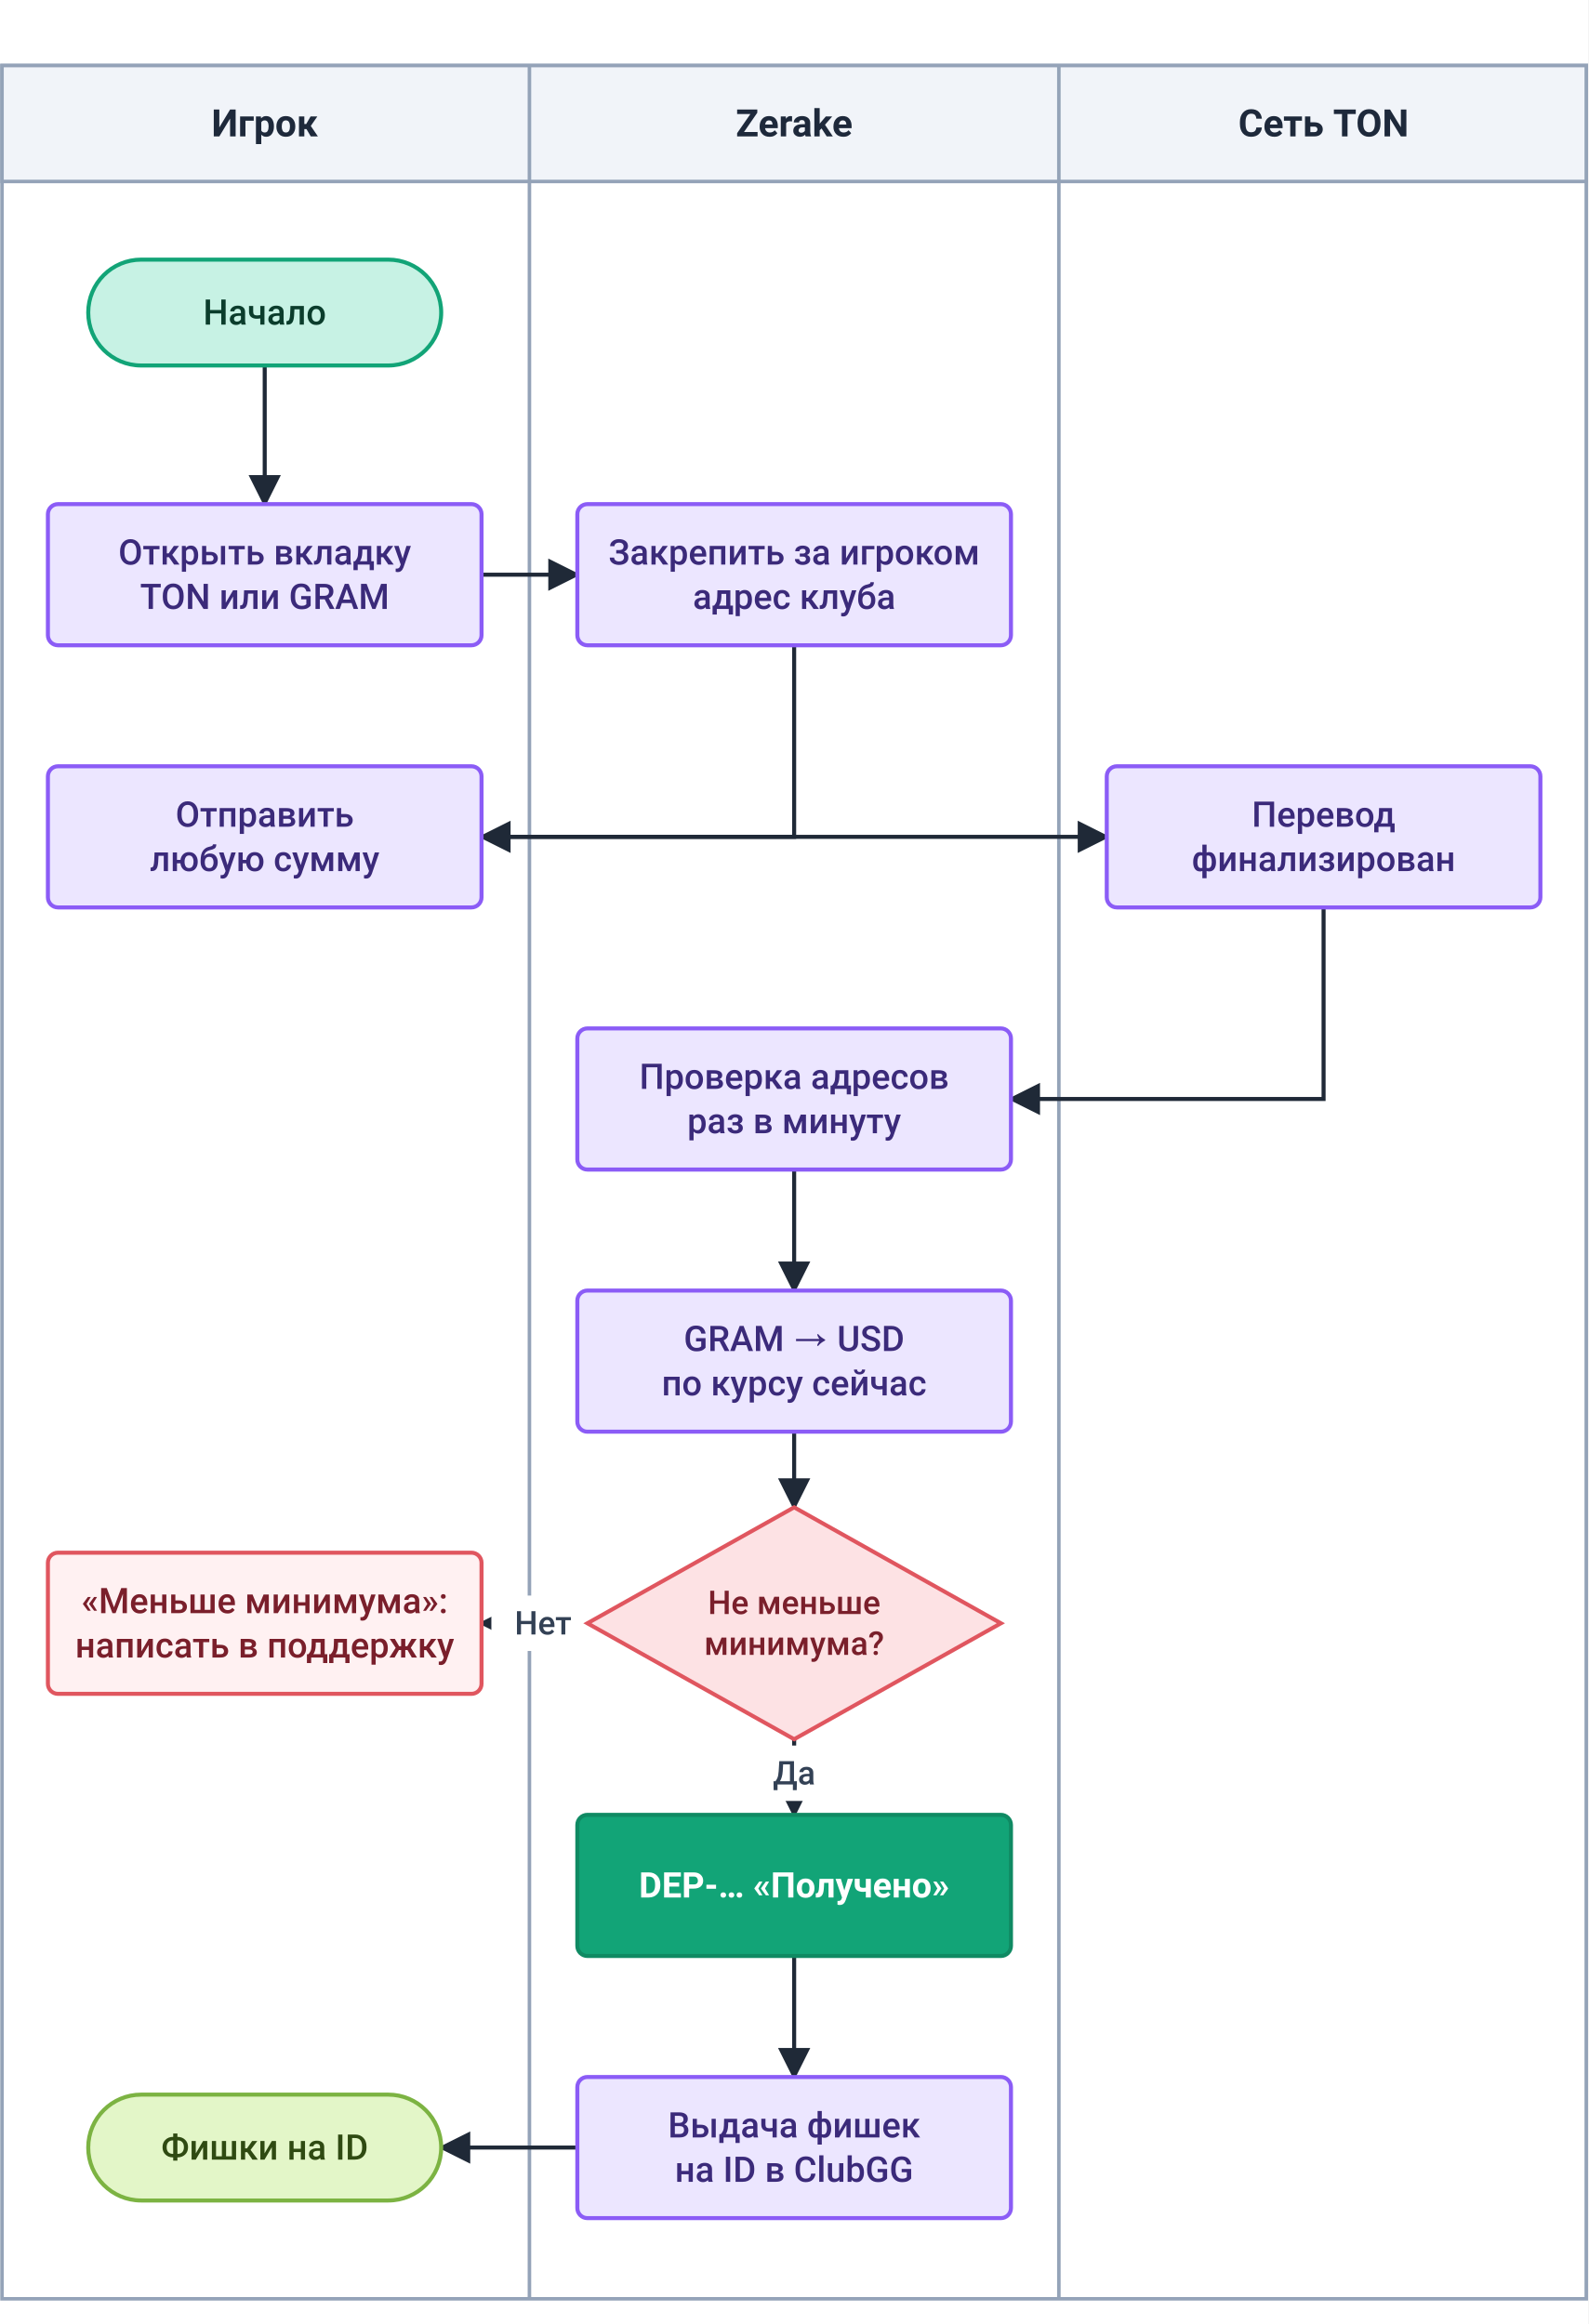
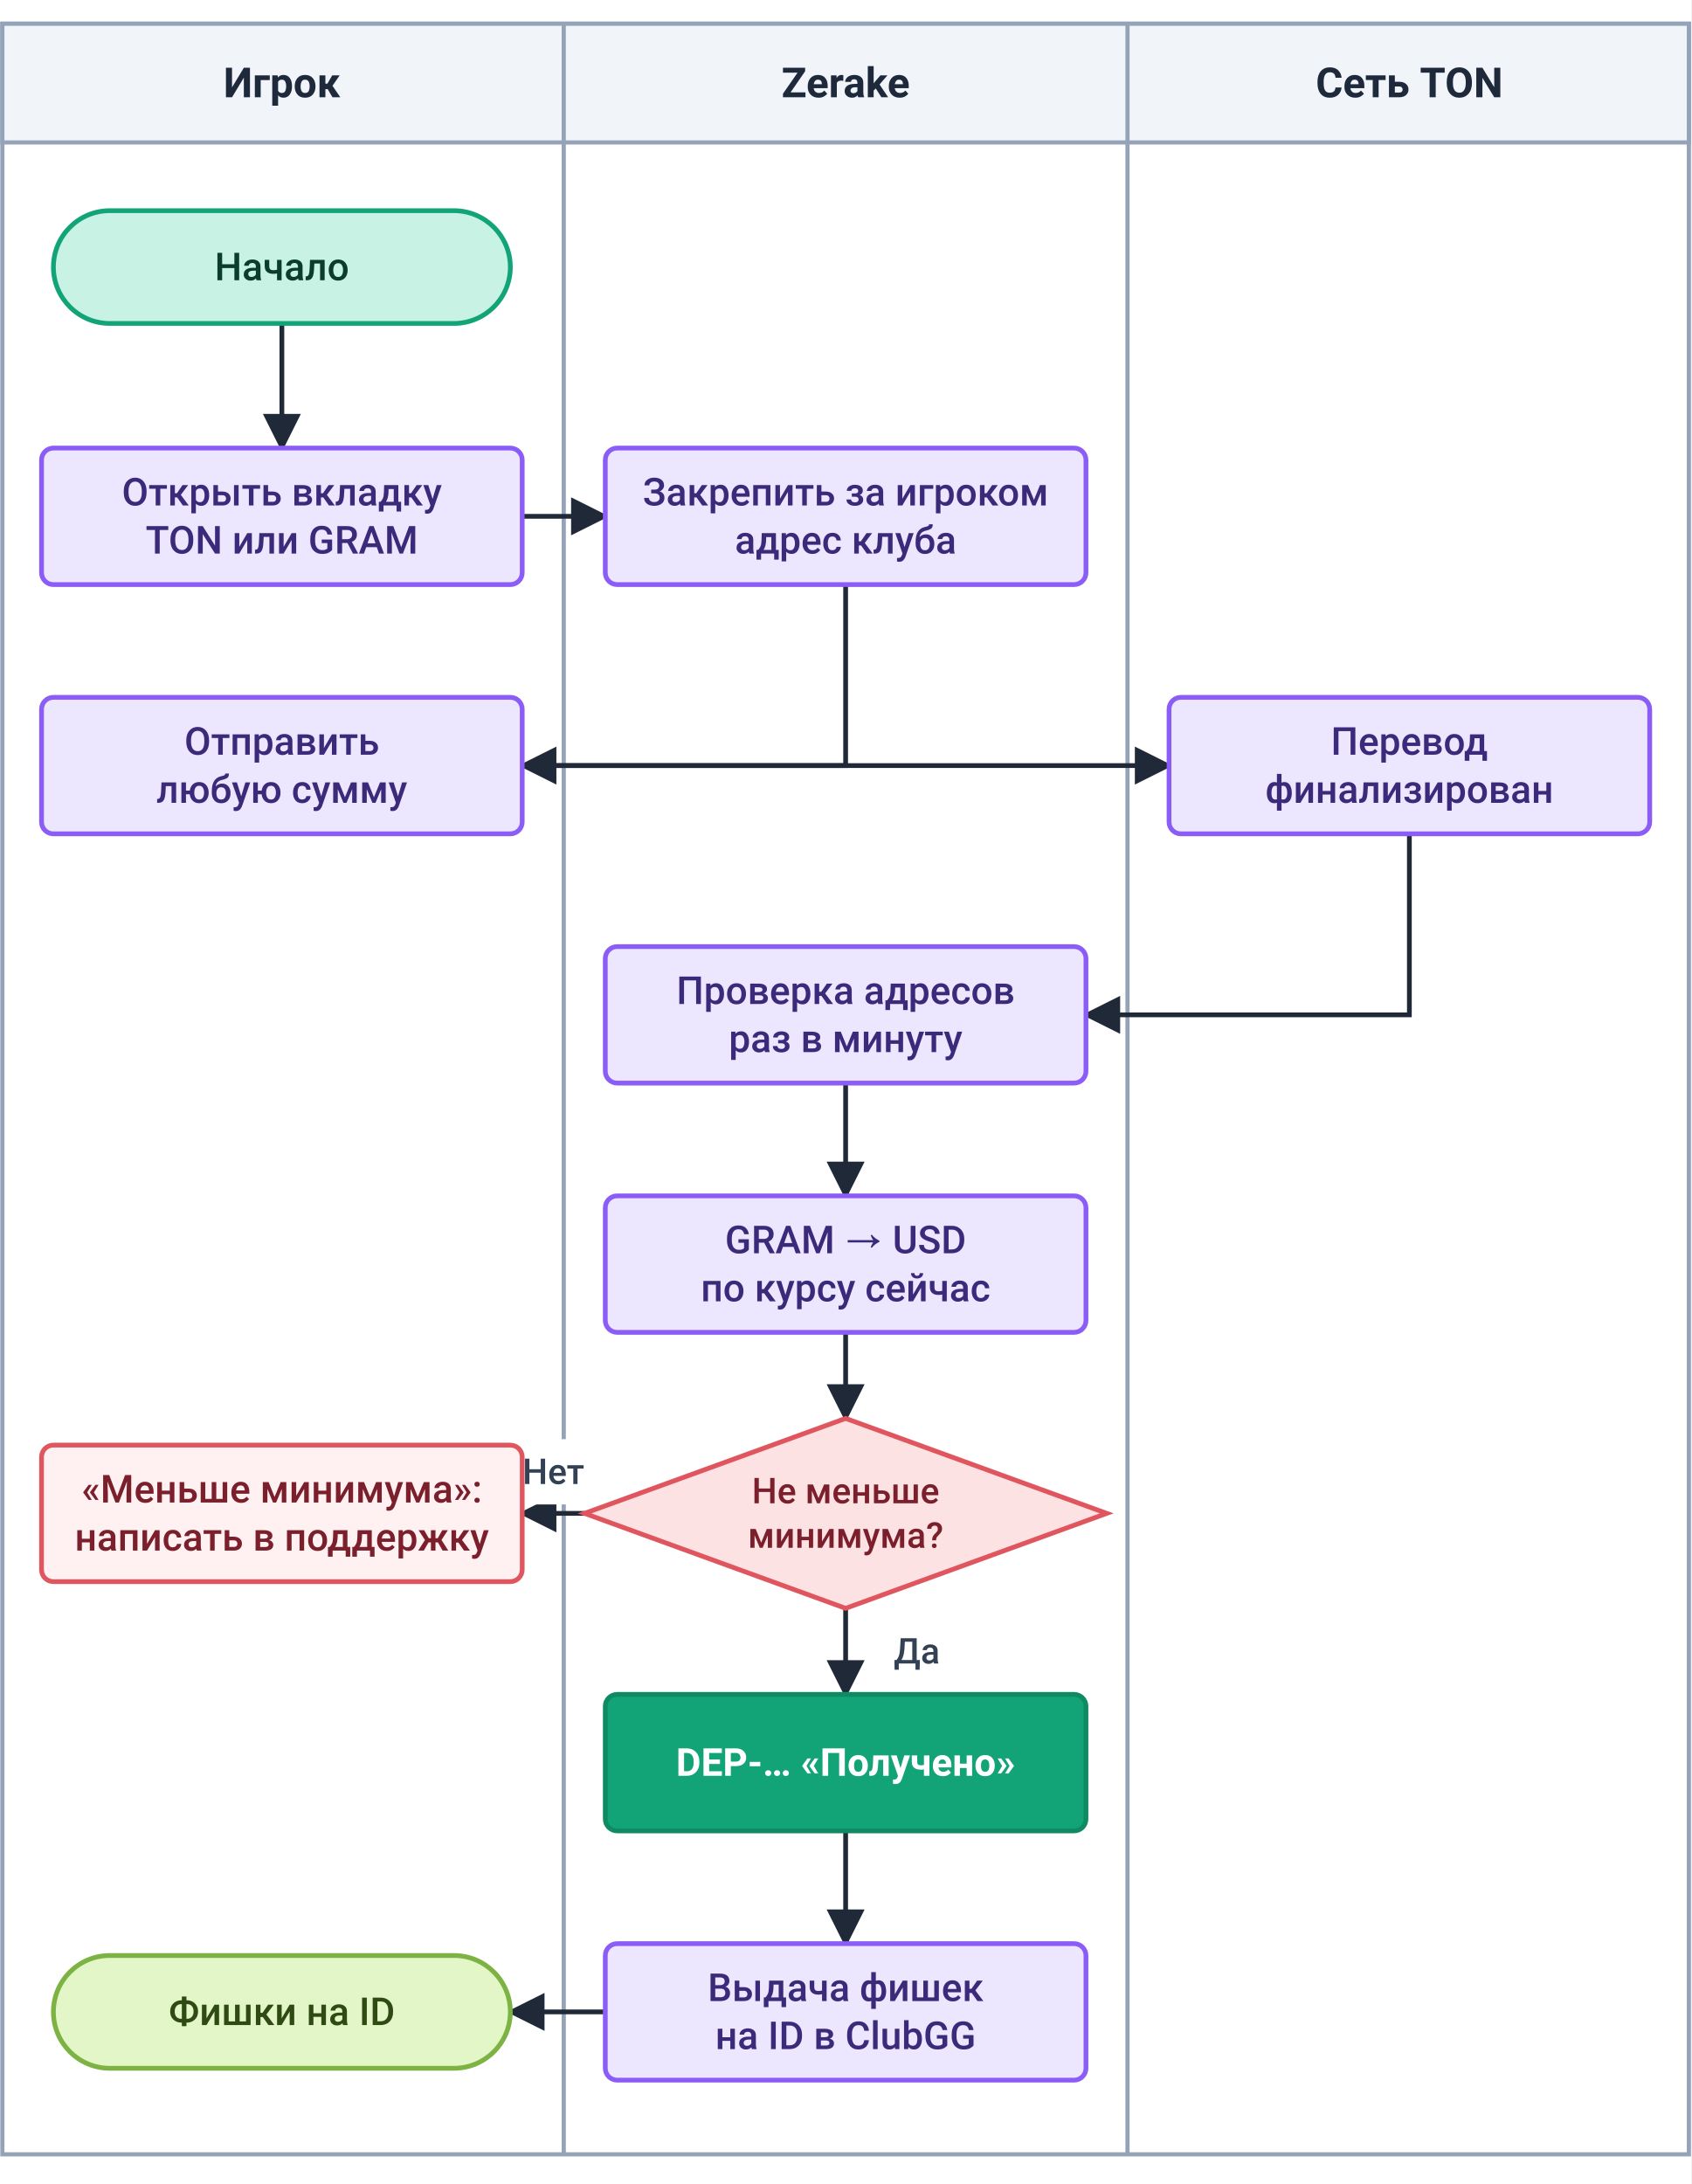
- <svg xmlns="http://www.w3.org/2000/svg" viewBox="0 0 630 922" width="630" height="922" font-family="Segoe UI, -apple-system, Roboto, Helvetica, Arial, sans-serif">
+ <svg xmlns="http://www.w3.org/2000/svg" viewBox="0 0 570 736" width="570" height="736" font-family="Segoe UI, -apple-system, Roboto, Helvetica, Arial, sans-serif">
  <defs>
    <marker id="arr" viewBox="0 0 10 10" refX="9" refY="5" markerWidth="8" markerHeight="8" orient="auto-start-reverse">
      <path d="M0,0 L10,5 L0,10 z" fill="#1f2937" />
    </marker>
  </defs>
-   <rect width="630" height="922" fill="#ffffff" />
-   <rect x="0.8" y="26" width="628.4" height="886" fill="#ffffff" stroke="#94a3b8" stroke-width="1.4" />
-   <rect x="0.8" y="26" width="628.4" height="46" fill="#f1f4f9" stroke="#94a3b8" stroke-width="1.4" />
-   <text x="105.0" y="49.0" text-anchor="middle" dominant-baseline="central" font-size="15" font-weight="600" fill="#1e293b">Игрок</text>
-   <line x1="210" y1="26" x2="210" y2="912" stroke="#94a3b8" stroke-width="1.4" />
-   <text x="315.0" y="49.0" text-anchor="middle" dominant-baseline="central" font-size="15" font-weight="600" fill="#1e293b">Zerake</text>
-   <line x1="420" y1="26" x2="420" y2="912" stroke="#94a3b8" stroke-width="1.4" />
-   <text x="525.0" y="49.0" text-anchor="middle" dominant-baseline="central" font-size="15" font-weight="600" fill="#1e293b">Сеть TON</text>
-   <path d="M105.0,145.0 L105.0,200.0" fill="none" stroke="#1f2937" stroke-width="1.6" marker-end="url(#arr)" />
-   <path d="M191.0,228.0 L229.0,228.0" fill="none" stroke="#1f2937" stroke-width="1.6" marker-end="url(#arr)" />
-   <path d="M315.0,256.0 L315.0,332.0 L191.0,332.0" fill="none" stroke="#1f2937" stroke-width="1.6" marker-end="url(#arr)" />
-   <path d="M191.0,332.0 L439.0,332.0" fill="none" stroke="#1f2937" stroke-width="1.6" marker-end="url(#arr)" />
-   <path d="M525.0,360.0 L525.0,436.0 L401.0,436.0" fill="none" stroke="#1f2937" stroke-width="1.6" marker-end="url(#arr)" />
-   <path d="M315.0,464.0 L315.0,512.0" fill="none" stroke="#1f2937" stroke-width="1.6" marker-end="url(#arr)" />
-   <path d="M315.0,568.0 L315.0,598.0" fill="none" stroke="#1f2937" stroke-width="1.6" marker-end="url(#arr)" />
-   <path d="M315.0,690.0 L315.0,720.0" fill="none" stroke="#1f2937" stroke-width="1.6" marker-end="url(#arr)" />
-   <rect x="299.0" y="692.5" width="32" height="22" rx="4" fill="#ffffff" />
-   <text x="315.0" y="703.5" text-anchor="middle" dominant-baseline="central" font-size="13" font-weight="500" fill="#334155">Да</text>
-   <path d="M233.0,644.0 L191.0,644.0" fill="none" stroke="#1f2937" stroke-width="1.6" marker-end="url(#arr)" />
-   <rect x="194.9" y="633.0" width="41" height="22" rx="4" fill="#ffffff" />
-   <text x="215.4" y="644.0" text-anchor="middle" dominant-baseline="central" font-size="13" font-weight="500" fill="#334155">Нет</text>
-   <path d="M315.0,776.0 L315.0,824.0" fill="none" stroke="#1f2937" stroke-width="1.6" marker-end="url(#arr)" />
-   <path d="M229.0,852.0 L175.0,852.0" fill="none" stroke="#1f2937" stroke-width="1.6" marker-end="url(#arr)" />
-   <rect x="35.0" y="103.0" width="140" height="42" rx="21.0" fill="#c7f2e4" stroke="#12a477" stroke-width="1.6" />
-   <text x="105.0" y="124.0" text-anchor="middle" dominant-baseline="central" font-size="14" font-weight="500" fill="#0b3d2c">Начало</text>
-   <rect x="19.0" y="200.0" width="172" height="56" rx="4" fill="#ece6ff" stroke="#8b5cf6" stroke-width="1.6" />
-   <text x="105.0" y="219.2" text-anchor="middle" dominant-baseline="central" font-size="14" font-weight="500" fill="#3b2a7a">Открыть вкладку</text>
-   <text x="105.0" y="236.8" text-anchor="middle" dominant-baseline="central" font-size="14" font-weight="500" fill="#3b2a7a">TON или GRAM</text>
-   <rect x="229.0" y="200.0" width="172" height="56" rx="4" fill="#ece6ff" stroke="#8b5cf6" stroke-width="1.6" />
-   <text x="315.0" y="219.2" text-anchor="middle" dominant-baseline="central" font-size="14" font-weight="500" fill="#3b2a7a">Закрепить за игроком</text>
-   <text x="315.0" y="236.8" text-anchor="middle" dominant-baseline="central" font-size="14" font-weight="500" fill="#3b2a7a">адрес клуба</text>
-   <rect x="19.0" y="304.0" width="172" height="56" rx="4" fill="#ece6ff" stroke="#8b5cf6" stroke-width="1.6" />
-   <text x="105.0" y="323.2" text-anchor="middle" dominant-baseline="central" font-size="14" font-weight="500" fill="#3b2a7a">Отправить</text>
-   <text x="105.0" y="340.8" text-anchor="middle" dominant-baseline="central" font-size="14" font-weight="500" fill="#3b2a7a">любую сумму</text>
-   <rect x="439.0" y="304.0" width="172" height="56" rx="4" fill="#ece6ff" stroke="#8b5cf6" stroke-width="1.6" />
-   <text x="525.0" y="323.2" text-anchor="middle" dominant-baseline="central" font-size="14" font-weight="500" fill="#3b2a7a">Перевод</text>
-   <text x="525.0" y="340.8" text-anchor="middle" dominant-baseline="central" font-size="14" font-weight="500" fill="#3b2a7a">финализирован</text>
-   <rect x="229.0" y="408.0" width="172" height="56" rx="4" fill="#ece6ff" stroke="#8b5cf6" stroke-width="1.6" />
-   <text x="315.0" y="427.2" text-anchor="middle" dominant-baseline="central" font-size="14" font-weight="500" fill="#3b2a7a">Проверка адресов</text>
-   <text x="315.0" y="444.8" text-anchor="middle" dominant-baseline="central" font-size="14" font-weight="500" fill="#3b2a7a">раз в минуту</text>
-   <rect x="229.0" y="512.0" width="172" height="56" rx="4" fill="#ece6ff" stroke="#8b5cf6" stroke-width="1.6" />
-   <text x="315.0" y="531.2" text-anchor="middle" dominant-baseline="central" font-size="14" font-weight="500" fill="#3b2a7a">GRAM → USD</text>
-   <text x="315.0" y="548.8" text-anchor="middle" dominant-baseline="central" font-size="14" font-weight="500" fill="#3b2a7a">по курсу сейчас</text>
-   <polygon points="315.0,598.0 397.0,644.0 315.0,690.0 233.0,644.0" fill="#fde2e4" stroke="#e0565f" stroke-width="1.6" />
-   <text x="315.0" y="635.9" text-anchor="middle" dominant-baseline="central" font-size="13" font-weight="500" fill="#7a1f2b">Не меньше</text>
-   <text x="315.0" y="652.1" text-anchor="middle" dominant-baseline="central" font-size="13" font-weight="500" fill="#7a1f2b">минимума?</text>
-   <rect x="19.0" y="616.0" width="172" height="56" rx="4" fill="#fff1f2" stroke="#e0565f" stroke-width="1.6" />
-   <text x="105.0" y="635.2" text-anchor="middle" dominant-baseline="central" font-size="14" font-weight="500" fill="#7a1f2b">«Меньше минимума»:</text>
-   <text x="105.0" y="652.8" text-anchor="middle" dominant-baseline="central" font-size="14" font-weight="500" fill="#7a1f2b">написать в поддержку</text>
-   <rect x="229.0" y="720.0" width="172" height="56" rx="4" fill="#12a477" stroke="#0f8a63" stroke-width="1.6" />
-   <text x="315.0" y="748.0" text-anchor="middle" dominant-baseline="central" font-size="14" font-weight="600" fill="#ffffff">DEP-… «Получено»</text>
-   <rect x="229.0" y="824.0" width="172" height="56" rx="4" fill="#ece6ff" stroke="#8b5cf6" stroke-width="1.6" />
-   <text x="315.0" y="843.2" text-anchor="middle" dominant-baseline="central" font-size="14" font-weight="500" fill="#3b2a7a">Выдача фишек</text>
-   <text x="315.0" y="860.8" text-anchor="middle" dominant-baseline="central" font-size="14" font-weight="500" fill="#3b2a7a">на ID в ClubGG</text>
-   <rect x="35.0" y="831.0" width="140" height="42" rx="21.0" fill="#e3f6c8" stroke="#7cb342" stroke-width="1.6" />
-   <text x="105.0" y="852.0" text-anchor="middle" dominant-baseline="central" font-size="14" font-weight="500" fill="#2f4a12">Фишки на ID</text>
+   <rect width="570" height="736" fill="#ffffff" />
+   <rect x="0.8" y="8" width="568.4" height="718" fill="#ffffff" stroke="#94a3b8" stroke-width="1.4" />
+   <rect x="0.8" y="8" width="568.4" height="40" fill="#f1f4f9" stroke="#94a3b8" stroke-width="1.4" />
+   <text x="95.0" y="28.0" text-anchor="middle" dominant-baseline="central" font-size="14" font-weight="600" fill="#1e293b">Игрок</text>
+   <line x1="190" y1="8" x2="190" y2="726" stroke="#94a3b8" stroke-width="1.4" />
+   <text x="285.0" y="28.0" text-anchor="middle" dominant-baseline="central" font-size="14" font-weight="600" fill="#1e293b">Zerake</text>
+   <line x1="380" y1="8" x2="380" y2="726" stroke="#94a3b8" stroke-width="1.4" />
+   <text x="475.0" y="28.0" text-anchor="middle" dominant-baseline="central" font-size="14" font-weight="600" fill="#1e293b">Сеть TON</text>
+   <path d="M95.0,109.0 L95.0,151.0" fill="none" stroke="#1f2937" stroke-width="1.6" marker-end="url(#arr)" />
+   <path d="M176.0,174.0 L204.0,174.0" fill="none" stroke="#1f2937" stroke-width="1.6" marker-end="url(#arr)" />
+   <path d="M285.0,197.0 L285.0,258.0 L176.0,258.0" fill="none" stroke="#1f2937" stroke-width="1.6" marker-end="url(#arr)" />
+   <path d="M176.0,258.0 L394.0,258.0" fill="none" stroke="#1f2937" stroke-width="1.6" marker-end="url(#arr)" />
+   <path d="M475.0,281.0 L475.0,342.0 L366.0,342.0" fill="none" stroke="#1f2937" stroke-width="1.6" marker-end="url(#arr)" />
+   <path d="M285.0,365.0 L285.0,403.0" fill="none" stroke="#1f2937" stroke-width="1.6" marker-end="url(#arr)" />
+   <path d="M285.0,449.0 L285.0,478.0" fill="none" stroke="#1f2937" stroke-width="1.6" marker-end="url(#arr)" />
+   <path d="M285.0,542.0 L285.0,571.0" fill="none" stroke="#1f2937" stroke-width="1.6" marker-end="url(#arr)" />
+   <rect x="293.0" y="545.5" width="32" height="22" rx="4" fill="#ffffff" />
+   <text x="309.0" y="556.5" text-anchor="middle" dominant-baseline="central" font-size="12" font-weight="500" fill="#334155">Да</text>
+   <path d="M197.0,510.0 L176.0,510.0" fill="none" stroke="#1f2937" stroke-width="1.6" marker-end="url(#arr)" />
+   <rect x="166.0" y="485.0" width="41" height="22" rx="4" fill="#ffffff" />
+   <text x="186.5" y="496.0" text-anchor="middle" dominant-baseline="central" font-size="12" font-weight="500" fill="#334155">Нет</text>
+   <path d="M285.0,617.0 L285.0,655.0" fill="none" stroke="#1f2937" stroke-width="1.6" marker-end="url(#arr)" />
+   <path d="M204.0,678.0 L172.0,678.0" fill="none" stroke="#1f2937" stroke-width="1.6" marker-end="url(#arr)" />
+   <rect x="18.0" y="71.0" width="154" height="38" rx="19.0" fill="#c7f2e4" stroke="#12a477" stroke-width="1.6" />
+   <text x="95.0" y="90.0" text-anchor="middle" dominant-baseline="central" font-size="13" font-weight="500" fill="#0b3d2c">Начало</text>
+   <rect x="14.0" y="151.0" width="162" height="46" rx="4" fill="#ece6ff" stroke="#8b5cf6" stroke-width="1.6" />
+   <text x="95.0" y="165.9" text-anchor="middle" dominant-baseline="central" font-size="13" font-weight="500" fill="#3b2a7a">Открыть вкладку</text>
+   <text x="95.0" y="182.1" text-anchor="middle" dominant-baseline="central" font-size="13" font-weight="500" fill="#3b2a7a">TON или GRAM</text>
+   <rect x="204.0" y="151.0" width="162" height="46" rx="4" fill="#ece6ff" stroke="#8b5cf6" stroke-width="1.6" />
+   <text x="285.0" y="165.9" text-anchor="middle" dominant-baseline="central" font-size="13" font-weight="500" fill="#3b2a7a">Закрепить за игроком</text>
+   <text x="285.0" y="182.1" text-anchor="middle" dominant-baseline="central" font-size="13" font-weight="500" fill="#3b2a7a">адрес клуба</text>
+   <rect x="14.0" y="235.0" width="162" height="46" rx="4" fill="#ece6ff" stroke="#8b5cf6" stroke-width="1.6" />
+   <text x="95.0" y="249.9" text-anchor="middle" dominant-baseline="central" font-size="13" font-weight="500" fill="#3b2a7a">Отправить</text>
+   <text x="95.0" y="266.1" text-anchor="middle" dominant-baseline="central" font-size="13" font-weight="500" fill="#3b2a7a">любую сумму</text>
+   <rect x="394.0" y="235.0" width="162" height="46" rx="4" fill="#ece6ff" stroke="#8b5cf6" stroke-width="1.6" />
+   <text x="475.0" y="249.9" text-anchor="middle" dominant-baseline="central" font-size="13" font-weight="500" fill="#3b2a7a">Перевод</text>
+   <text x="475.0" y="266.1" text-anchor="middle" dominant-baseline="central" font-size="13" font-weight="500" fill="#3b2a7a">финализирован</text>
+   <rect x="204.0" y="319.0" width="162" height="46" rx="4" fill="#ece6ff" stroke="#8b5cf6" stroke-width="1.6" />
+   <text x="285.0" y="333.9" text-anchor="middle" dominant-baseline="central" font-size="13" font-weight="500" fill="#3b2a7a">Проверка адресов</text>
+   <text x="285.0" y="350.1" text-anchor="middle" dominant-baseline="central" font-size="13" font-weight="500" fill="#3b2a7a">раз в минуту</text>
+   <rect x="204.0" y="403.0" width="162" height="46" rx="4" fill="#ece6ff" stroke="#8b5cf6" stroke-width="1.6" />
+   <text x="285.0" y="417.9" text-anchor="middle" dominant-baseline="central" font-size="13" font-weight="500" fill="#3b2a7a">GRAM → USD</text>
+   <text x="285.0" y="434.1" text-anchor="middle" dominant-baseline="central" font-size="13" font-weight="500" fill="#3b2a7a">по курсу сейчас</text>
+   <polygon points="285.0,478.0 373.0,510.0 285.0,542.0 197.0,510.0" fill="#fde2e4" stroke="#e0565f" stroke-width="1.6" />
+   <text x="285.0" y="502.5" text-anchor="middle" dominant-baseline="central" font-size="12" font-weight="500" fill="#7a1f2b">Не меньше</text>
+   <text x="285.0" y="517.5" text-anchor="middle" dominant-baseline="central" font-size="12" font-weight="500" fill="#7a1f2b">минимума?</text>
+   <rect x="14.0" y="487.0" width="162" height="46" rx="4" fill="#fff1f2" stroke="#e0565f" stroke-width="1.6" />
+   <text x="95.0" y="501.9" text-anchor="middle" dominant-baseline="central" font-size="13" font-weight="500" fill="#7a1f2b">«Меньше минимума»:</text>
+   <text x="95.0" y="518.1" text-anchor="middle" dominant-baseline="central" font-size="13" font-weight="500" fill="#7a1f2b">написать в поддержку</text>
+   <rect x="204.0" y="571.0" width="162" height="46" rx="4" fill="#12a477" stroke="#0f8a63" stroke-width="1.6" />
+   <text x="285.0" y="594.0" text-anchor="middle" dominant-baseline="central" font-size="13" font-weight="600" fill="#ffffff">DEP-… «Получено»</text>
+   <rect x="204.0" y="655.0" width="162" height="46" rx="4" fill="#ece6ff" stroke="#8b5cf6" stroke-width="1.6" />
+   <text x="285.0" y="669.9" text-anchor="middle" dominant-baseline="central" font-size="13" font-weight="500" fill="#3b2a7a">Выдача фишек</text>
+   <text x="285.0" y="686.1" text-anchor="middle" dominant-baseline="central" font-size="13" font-weight="500" fill="#3b2a7a">на ID в ClubGG</text>
+   <rect x="18.0" y="659.0" width="154" height="38" rx="19.0" fill="#e3f6c8" stroke="#7cb342" stroke-width="1.6" />
+   <text x="95.0" y="678.0" text-anchor="middle" dominant-baseline="central" font-size="13" font-weight="500" fill="#2f4a12">Фишки на ID</text>
</svg>
